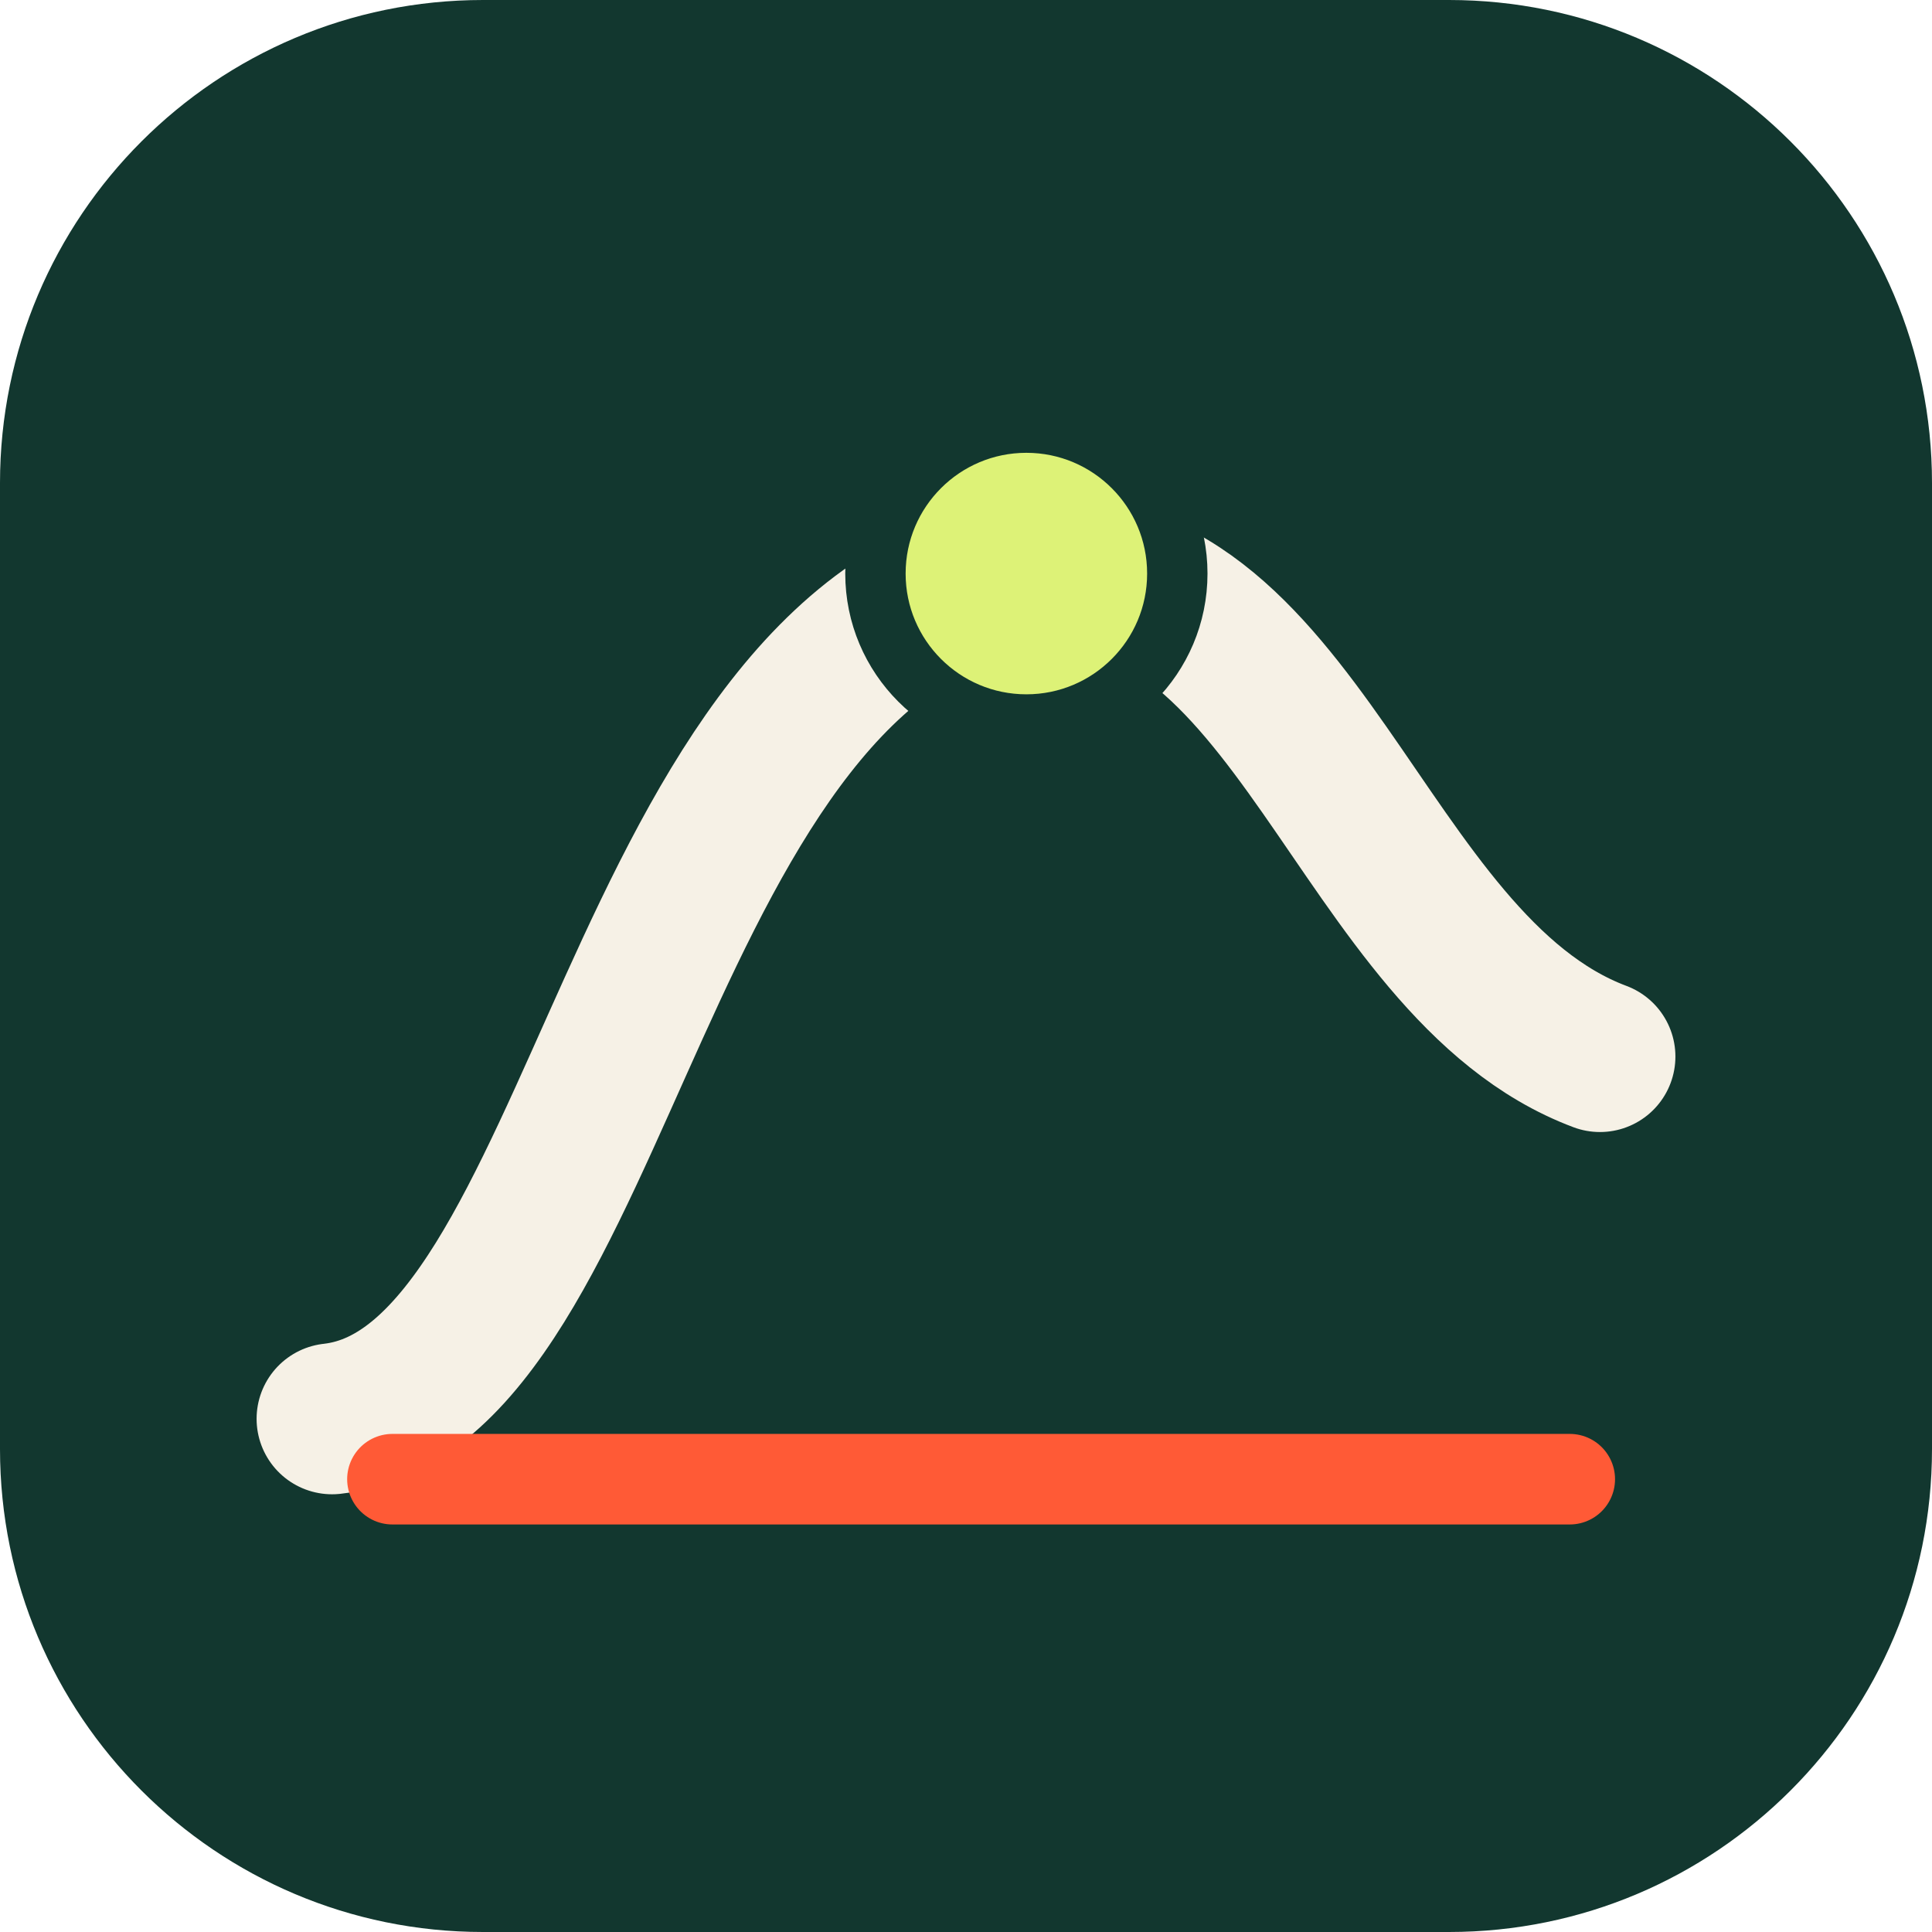
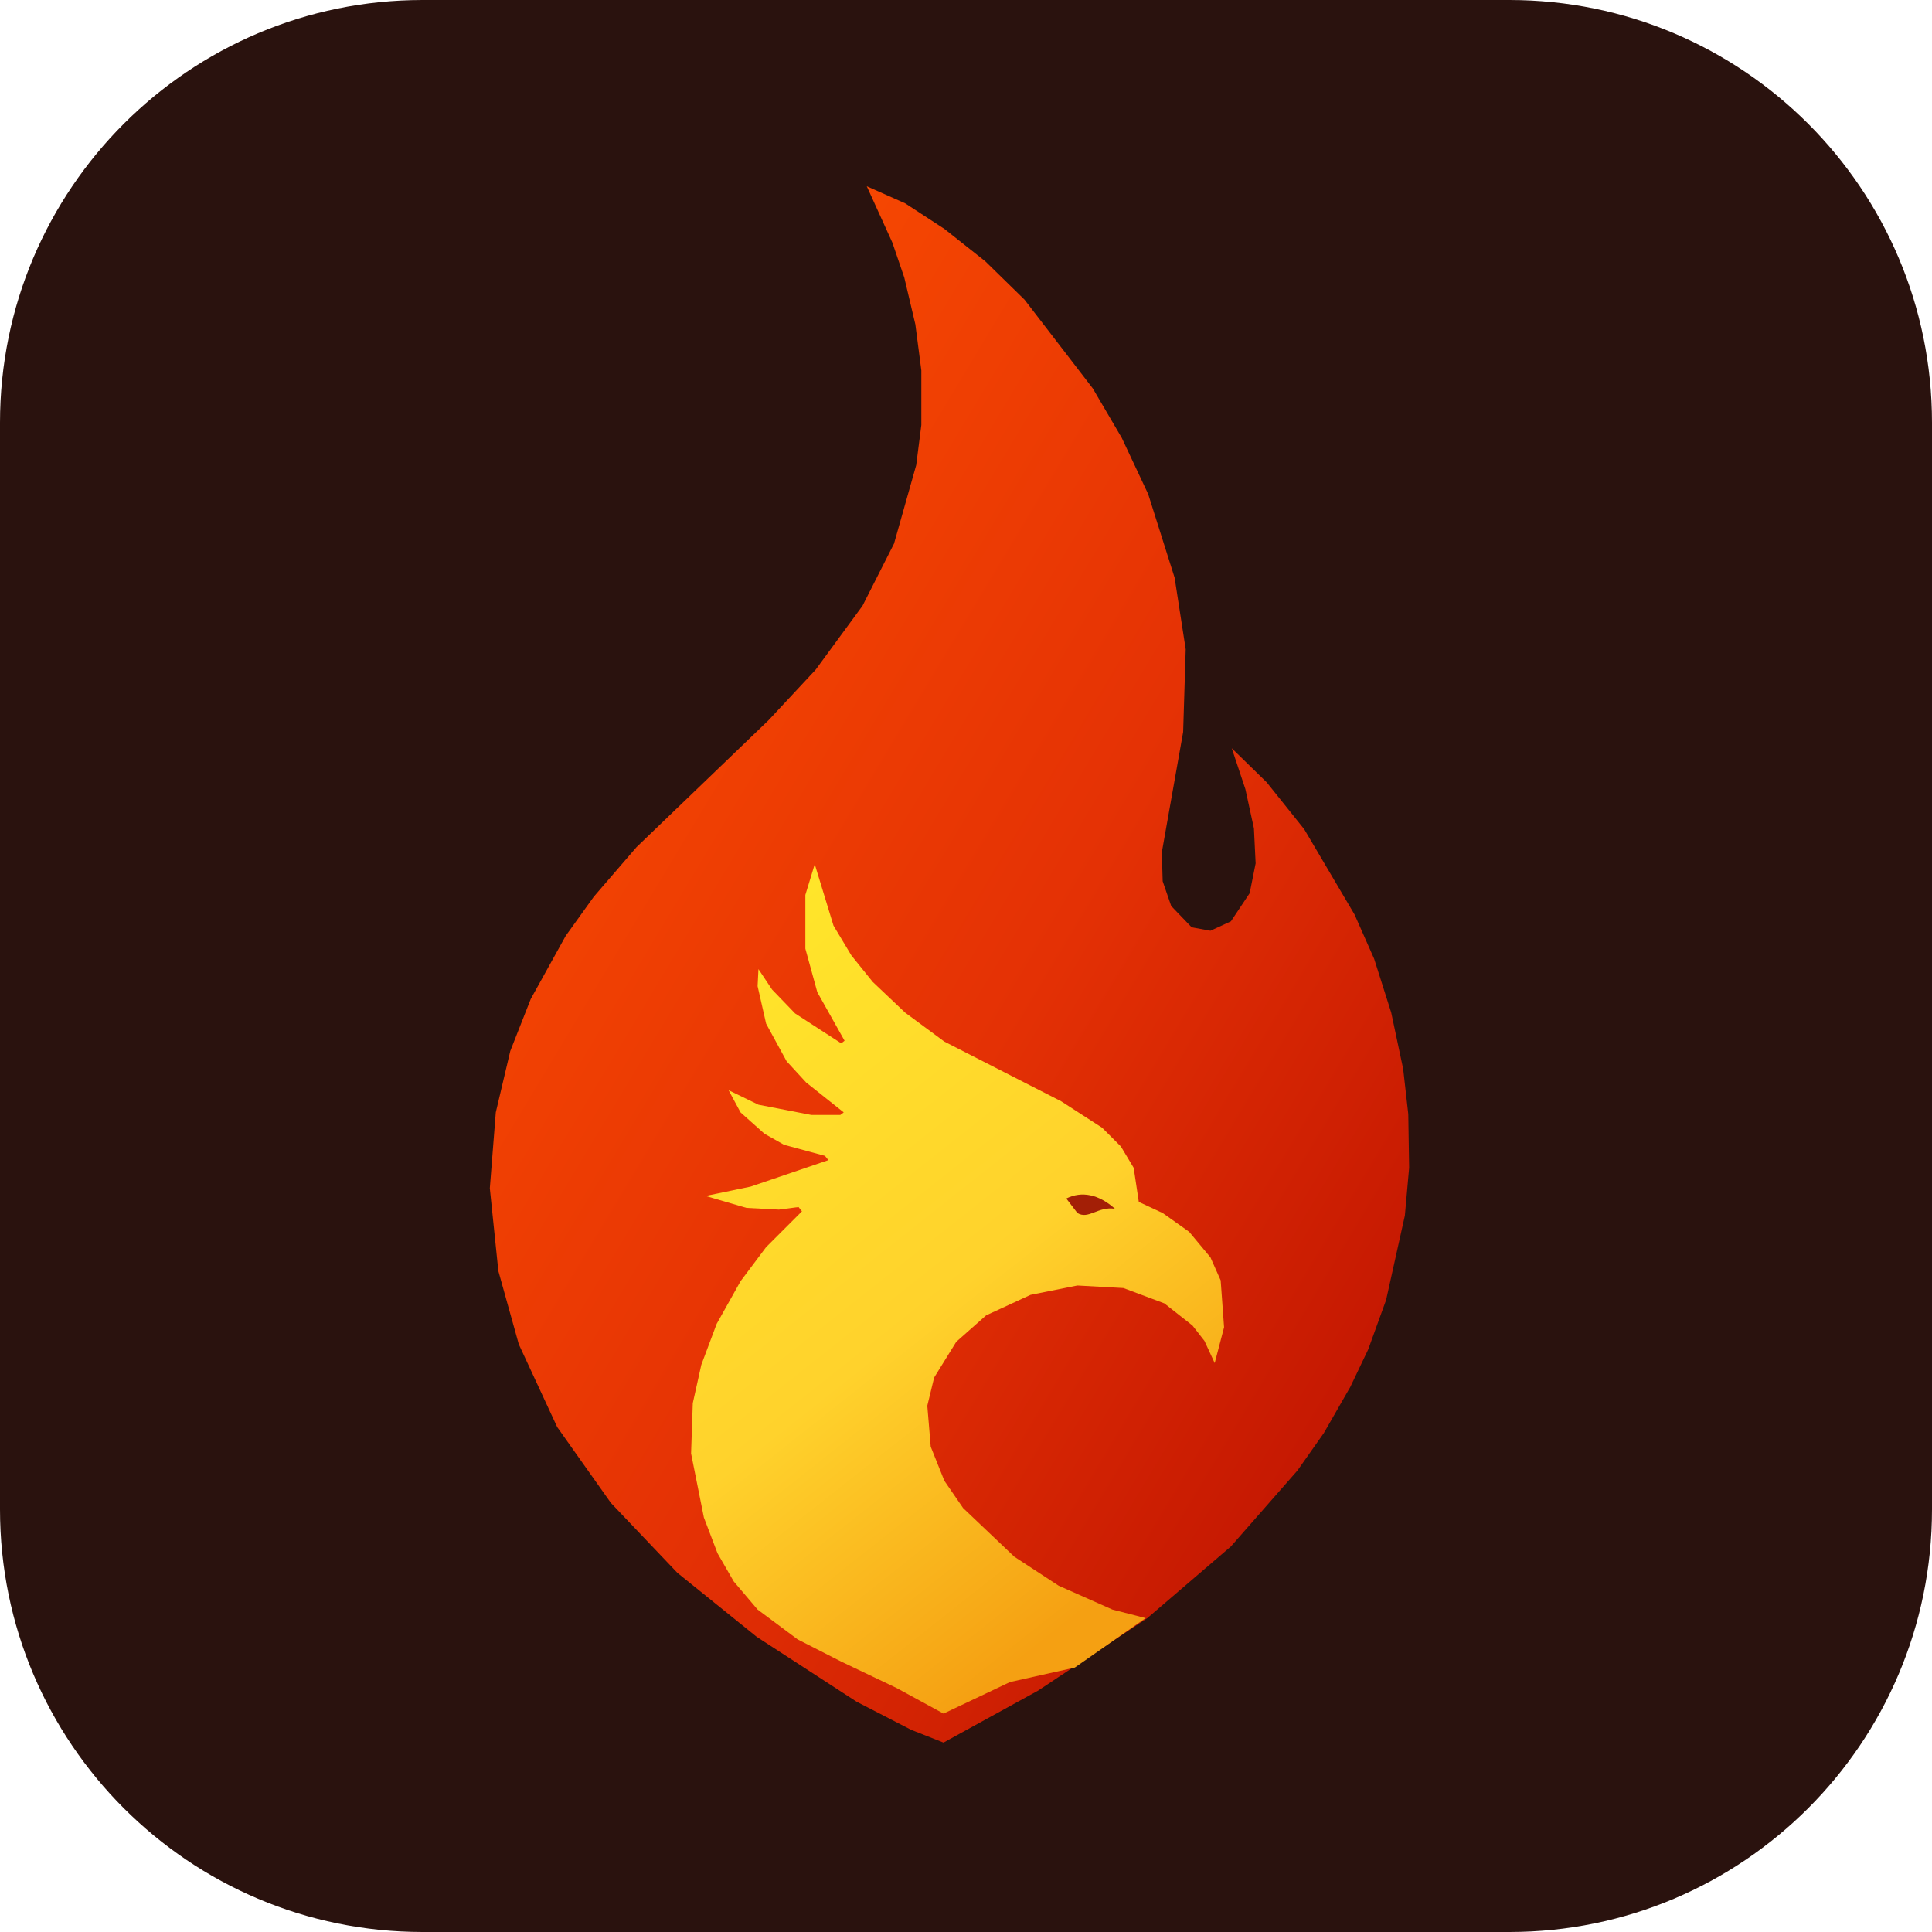
<svg xmlns="http://www.w3.org/2000/svg" viewBox="0 0 64 64">
-   <rect width="64" height="64" rx="16" fill="#12372f" />
-   <path d="M11 47C20 46 21 21 34 19c9-1 11 13 19 16" fill="none" stroke="#f6f1e6" stroke-width="5" stroke-linecap="round" />
-   <path d="M13 49h39" stroke="#ff5a36" stroke-width="3" stroke-linecap="round" />
-   <circle cx="34" cy="19" r="5" fill="#ddf277" stroke="#12372f" stroke-width="2" />
+   <rect width="64" height="64" rx="14" fill="#2A120E" />
+   <defs>
+     <linearGradient id="flame" x1="0" y1="0" x2="1" y2="1">
+       <stop stop-color="#FF5300" />
+       <stop offset=".55" stop-color="#E43105" />
+       <stop offset="1" stop-color="#B70D00" />
+     </linearGradient>
+     <linearGradient id="bird" x1="0" y1="0" x2=".5" y2="1">
+       <stop stop-color="#FFE929" />
+       <stop offset=".6" stop-color="#FFD22C" />
+       <stop offset="1" stop-color="#F5A012" />
+     </linearGradient>
+   </defs>
+   <g transform="translate(16 6) scale(.02825) translate(-470 -105)">
+     <path fill="url(#flame)" d="M920,111 950,177 964,218 977,273 984,327 984,391 978,438 952,530 915,603 860,678 805,737 650,886 600,944 567,990 526,1064 502,1125 485,1197 478,1286 488,1383 512,1469 557,1566 620,1655 698,1737 791,1812 908,1888 972,1921 1010,1936 1121,1875 1249,1790 1347,1706 1425,1617 1456,1573 1487,1519 1508,1475 1529,1417 1551,1318 1556,1262 1555,1199 1549,1146 1535,1080 1515,1017 1492,965 1433,865 1389,810 1348,770 1364,818 1374,864 1376,905 1369,940 1347,973 1323,984 1301,980 1277,955 1267,926 1266,892 1291,751 1294,654 1281,570 1250,472 1219,406 1185,348 1105,244 1059,199 1011,161 965,131Z" />
+     <path fill="url(#bird)" d="M859,906 848,942 848,1005 862,1056 894,1113 890,1116 836,1081 809,1053 793,1029 792,1049 802,1093 826,1137 849,1162 893,1197 889,1200 855,1200 793,1188 758,1171 772,1197 800,1222 823,1235 871,1248 875,1253 784,1284 731,1295 779,1309 817,1311 840,1308 844,1313 802,1355 772,1395 744,1445 726,1493 716,1538 714,1597 729,1672 745,1714 764,1747 792,1780 839,1815 890,1841 955,1872 1010,1902 1088,1865 1164,1848 1247,1790 1208,1780 1145,1752 1093,1718 1033,1661 1011,1629 995,1589 991,1541 999,1508 1025,1466 1060,1435 1112,1411 1167,1400 1221,1403 1269,1421 1302,1447 1316,1465 1328,1491 1339,1449 1335,1394 1323,1367 1298,1337 1267,1315 1239,1302 1233,1262 1218,1237 1196,1215 1148,1184 1011,1114 965,1080 927,1044 902,1013 881,978Z" />
+     <path d="M1154 1298 C1172 1289 1192 1293 1211 1310 C1191 1307 1180 1323 1167 1315 Z" fill="#A31F06" />
+   </g>
</svg>
